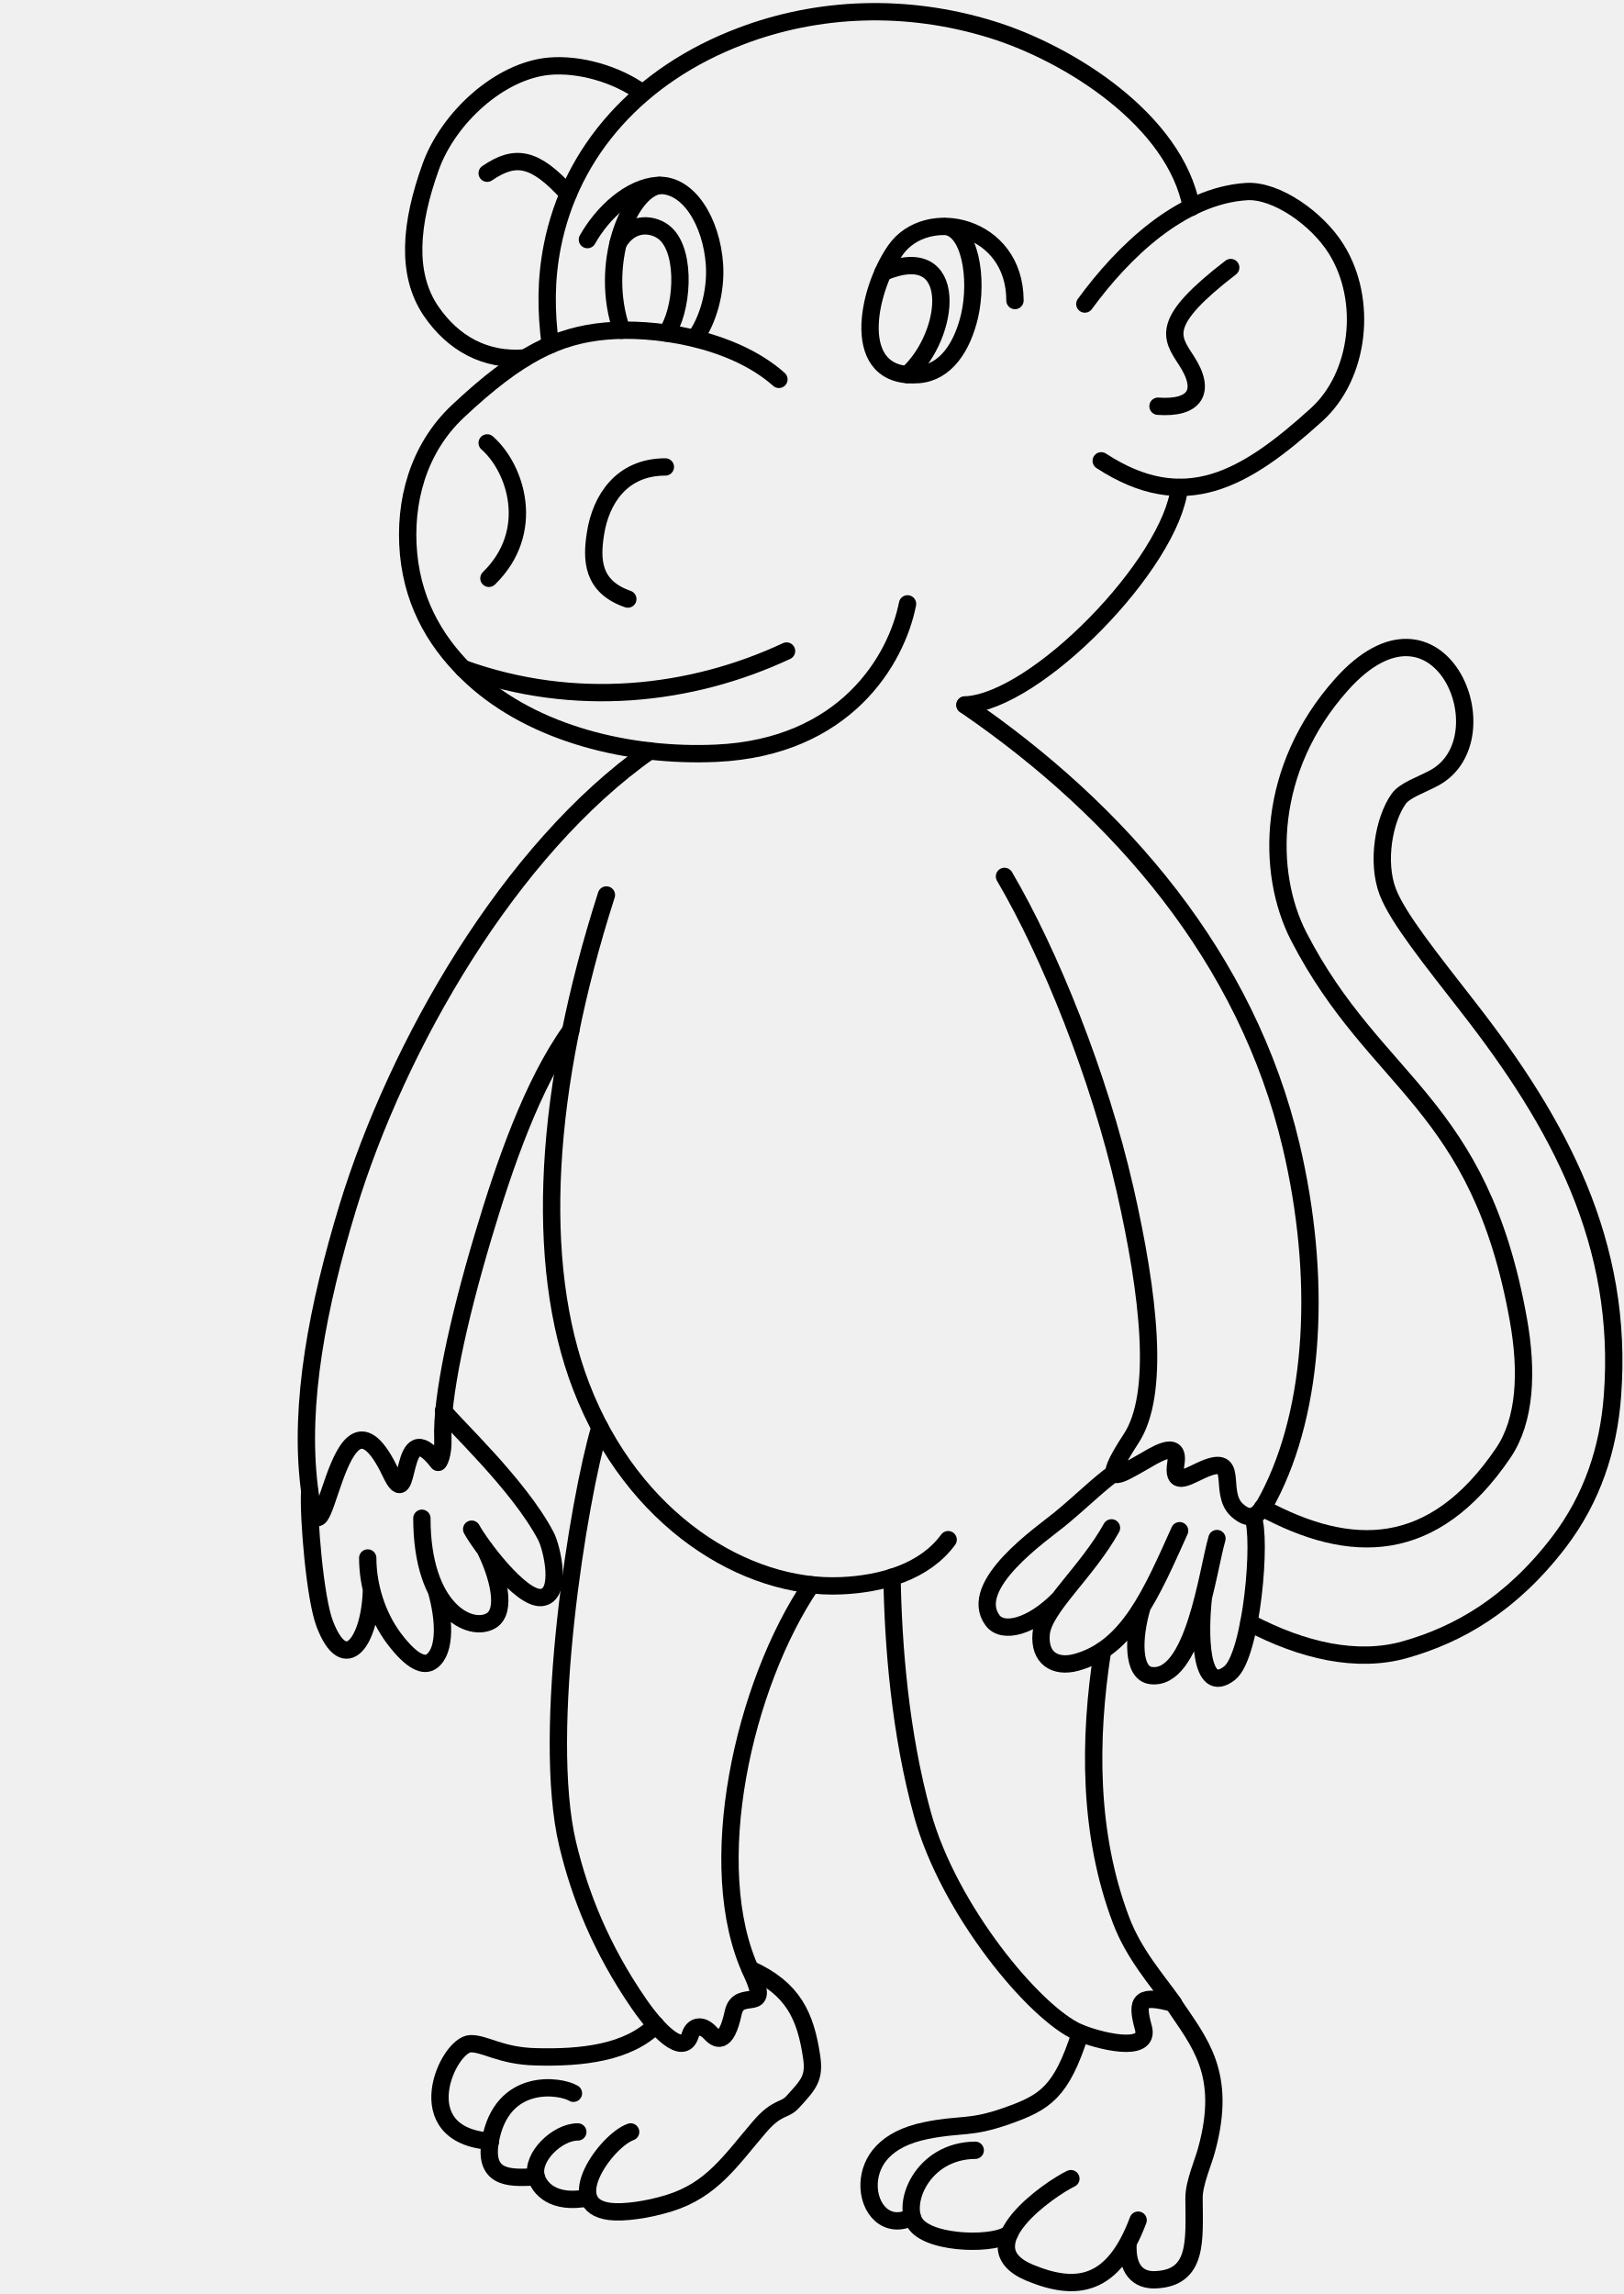
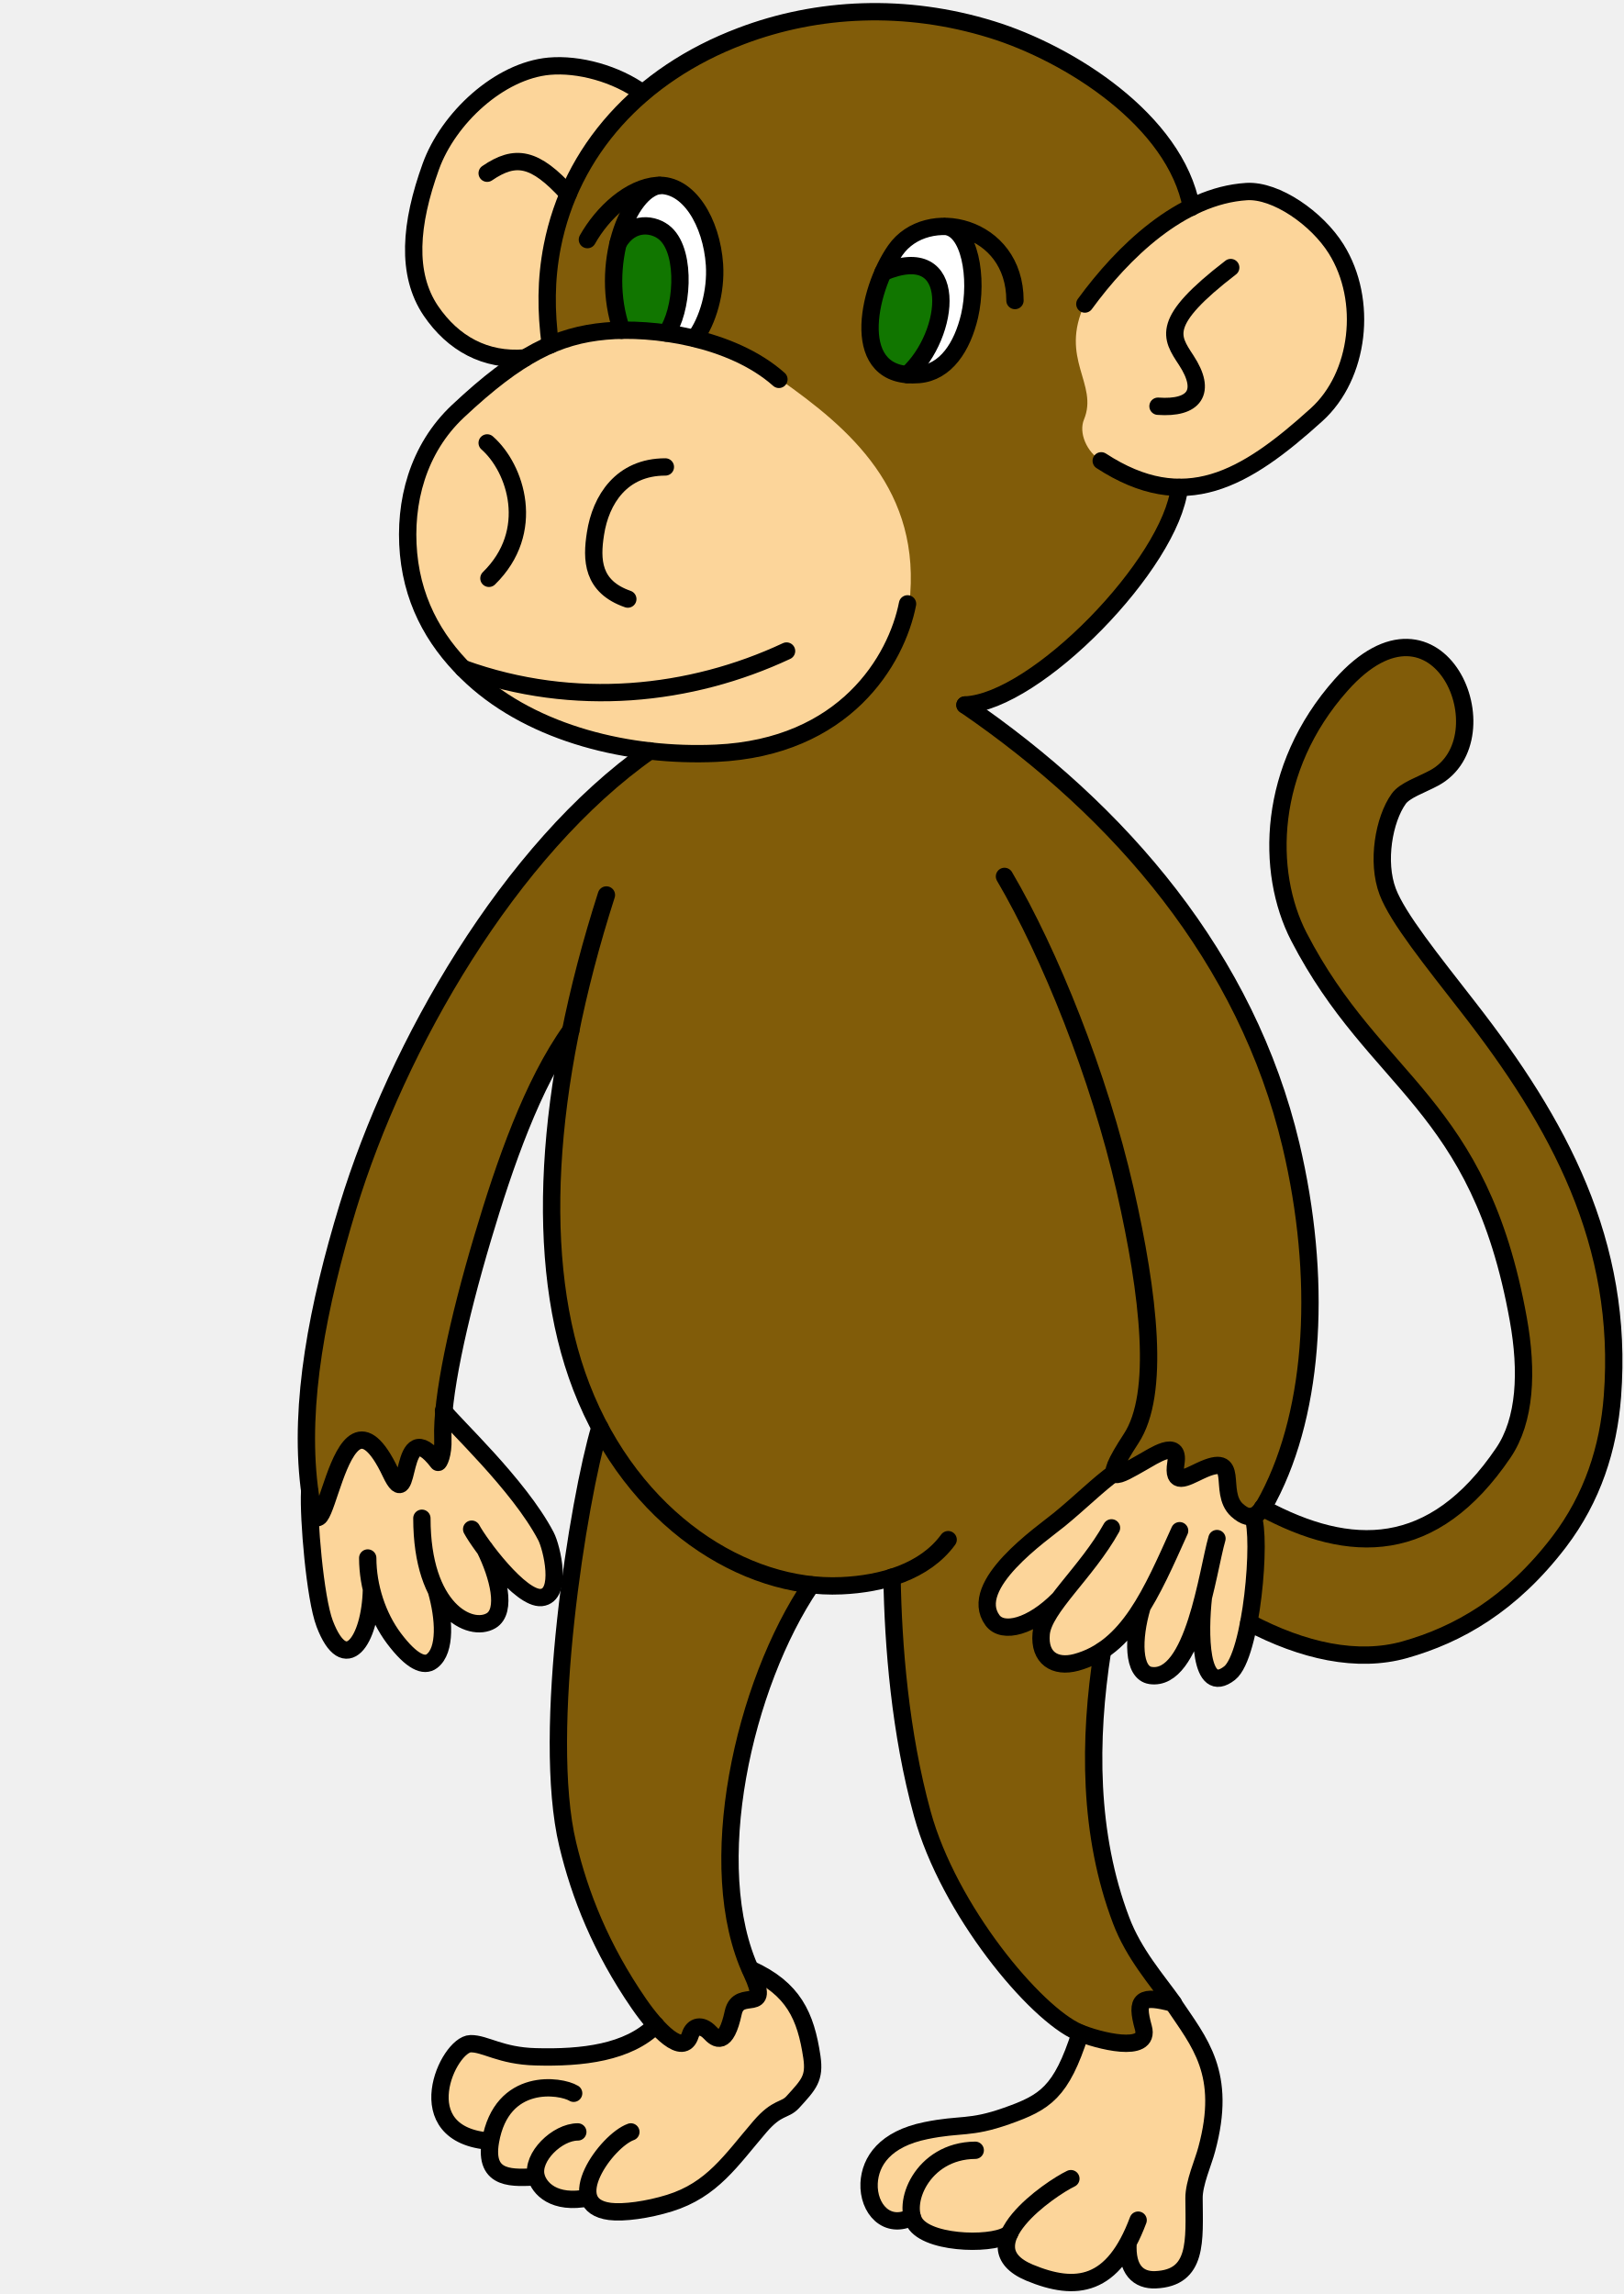
<svg xmlns="http://www.w3.org/2000/svg" xml:space="preserve" width="74.348mm" height="105.04mm" version="1.1" style="shape-rendering:geometricPrecision; text-rendering:geometricPrecision; image-rendering:optimizeQuality; fill-rule:evenodd; clip-rule:evenodd" viewBox="0 0 7435 10504">
  <defs>
    <style type="text/css">
   
    .str0 {stroke:black;stroke-width:79.37;stroke-linecap:round;stroke-linejoin:round}
-     .fil0 {fill:none}
+     .fil4 {fill:none}
+     .fil0 {fill:#117600}
+     .fil3 {fill:#815C09}
+     .fil2 {fill:#FCD59A}
+     .fil1 {fill:white}
   
  </style>
  </defs>
+   <g id="Colour">
+     <path class="fil0" d="M3051 1525c72,-95 95,-362 -4,-455 -49,-46 -155,-63 -217,43 -29,120 -31,264 16,398 62,-1 131,3 204,13z" />
+     <path class="fil0" d="M4155 1715c203,-183 243,-618 -111,-468 -84,188 -105,450 111,468z" />
+     <path class="fil1" d="M3271 1212c-12,-189 -113,-364 -251,-363 -79,12 -154,120 -190,264 62,-106 167,-89 217,-43 99,92 75,359 4,455 43,6 86,14 130,25 60,-81 98,-214 90,-337z" />
+     <path class="fil1" d="M4440 1447c40,-173 2,-405 -115,-411 -88,0 -173,36 -225,109 -20,29 -40,64 -56,102 354,-150 313,285 111,468 16,1 33,1 52,0 125,-10 201,-128 233,-268z" />
+     <path class="fil2" d="M2529 1127c16,-83 41,-163 73,-240 75,-176 190,-333 341,-461 -122,-89 -293,-135 -428,-123 -229,21 -462,238 -542,459 -95,263 -114,492 0,661 102,150 250,231 431,216 40,-24 78,-44 116,-60 -20,-155 -21,-297 9,-451z" />
+     <path class="fil2" d="M2501 7034c-124,-237 -429,-517 -469,-574 -5,48 -6,91 -5,128 3,74 -18,113 -22,109 -187,-243 -117,260 -217,48 -250,-530 -308,551 -370,86 -6,119 24,487 69,605 93,244 209,80 214,-158 20,83 55,162 103,225 82,109 139,131 174,104 65,-49 57,-196 20,-324 73,142 188,175 251,138 74,-44 33,-206 -29,-330 73,99 190,231 260,224 100,-10 48,-230 21,-281z" />
+     <path class="fil2" d="M5527 9841c95,-349 -34,-490 -153,-668 -149,-38 -175,-21 -138,112 33,118 -196,63 -288,25 -87,271 -161,317 -337,379 -170,60 -209,34 -370,67 -187,38 -255,140 -260,241 -5,117 82,214 197,154 4,13 9,25 17,35 75,95 379,94 429,39 -32,67 -19,134 91,180 188,79 341,70 452,-138 -8,125 48,173 125,170 196,-8 178,-180 177,-373 -1,-69 43,-166 58,-224z" />
+     <path class="fil2" d="M5496 6735c-68,32 -128,70 -111,-36 18,-116 -105,-30 -156,-2 -60,34 -118,69 -126,48 -70,50 -158,137 -251,213 -78,64 -424,300 -306,461 47,64 179,31 305,-97 -45,59 -78,112 -82,159 -10,111 63,157 160,131 44,-12 84,-30 121,-54 72,-48 130,-117 181,-200 -43,145 -43,302 39,314 125,18 196,-177 242,-360 -18,161 -19,458 120,349 102,-81 147,-626 106,-718 -20,6 -43,-1 -72,-28 -93,-85 25,-272 -169,-180z" />
+     <path class="fil2" d="M3251 9306c-38,-40 -77,-29 -90,11 -23,74 -91,29 -158,-45 -126,126 -336,151 -550,145 -160,-4 -231,-61 -298,-60 -103,2 -296,419 91,447 -32,185 111,166 210,163 15,54 83,128 240,95 11,32 40,56 97,64 62,8 173,-7 273,-38 196,-61 281,-195 414,-350 80,-93 113,-72 150,-112 75,-82 102,-110 88,-207 -28,-189 -85,-313 -281,-402 2,5 4,9 6,13 94,200 -59,65 -84,183 -34,158 -79,122 -107,92z" />
+     <path class="fil3" d="M6884 6653c-321,473 -700,469 -1103,251 -14,20 -28,33 -44,38 26,58 18,298 -17,486 248,131 497,186 714,125 244,-69 487,-206 707,-494 153,-200 226,-428 244,-666 54,-702 -247,-1252 -660,-1782 -168,-215 -323,-408 -369,-529 -52,-138 -17,-331 50,-425 28,-40 104,-64 163,-96 333,-181 22,-929 -426,-426 -340,382 -347,855 -194,1153 352,683 826,756 1005,1752 43,239 33,462 -69,612z" />
+     <path class="fil3" d="M2847 1512c-47,-134 -46,-279 -16,-398 35,-144 111,-252 190,-264 138,-1 238,174 251,363 8,123 -30,257 -90,337 -44,-11 -87,-19 -130,-25 -72,-10 -142,-14 -204,-13zm3064 3732c-202,-856 -779,-1528 -1493,-2016 327,-13 944,-650 982,-996 217,1 411,-136 628,-332 197,-178 237,-524 90,-759 -88,-141 -276,-271 -410,-263 -88,6 -173,31 -253,71 -74,-397 -558,-704 -915,-814 -394,-121 -797,-103 -1147,30 -172,65 -324,154 -450,262 -151,129 -267,285 -341,461 -32,76 -57,156 -73,240 -30,155 -29,297 -9,451 -38,16 -76,36 -116,60 -92,56 -191,135 -307,244 -183,172 -248,416 -226,653 21,221 118,391 250,525 14,14 28,28 42,41 212,195 509,302 812,336 -644,451 -1157,1350 -1383,2089 -138,453 -224,898 -177,1282 1,7 2,14 3,21 62,465 120,-616 370,-86 100,212 30,-291 217,-48 3,4 25,-35 22,-109 -1,-36 0,-79 5,-128 19,-197 85,-484 178,-793 100,-336 227,-702 403,-948 -128,633 -118,1199 49,1632 25,65 54,127 85,186 231,434 612,681 968,720 46,5 92,7 137,5 78,-4 158,-15 232,-39 5,312 37,714 139,1084 121,440 515,913 715,1000 3,1 6,2 9,4 92,37 321,93 288,-25 -37,-133 -11,-151 138,-112 -77,-108 -182,-226 -240,-380 -149,-393 -149,-825 -85,-1235 -36,24 -76,42 -121,54 -97,26 -171,-21 -160,-131 4,-47 37,-99 82,-159 -126,128 -258,161 -305,97 -118,-161 227,-397 306,-461 94,-76 181,-163 251,-213 8,21 66,-14 126,-48 51,-29 174,-114 156,2 -17,106 43,68 111,36 193,-92 75,95 169,180 29,26 52,34 72,28 16,-5 31,-19 44,-38 9,-13 17,-28 26,-44 216,-411 246,-1016 104,-1616zm-1471 -3797c-33,140 -108,258 -233,268 -19,2 -36,2 -52,0 -216,-18 -195,-280 -111,-468 17,-38 36,-72 56,-102 52,-74 137,-110 225,-109 117,6 155,238 115,411z" />
+     <path class="fil3" d="M3436 9018c-216,-485 -27,-1311 279,-1761 -356,-39 -738,-286 -968,-720 -97,325 -271,1394 -147,1909 55,230 151,475 326,729 23,34 50,69 77,98 67,74 136,119 158,45 13,-41 52,-51 90,-11 28,30 73,66 107,-92 26,-118 178,18 84,-183 -2,-4 -4,-9 -6,-13z" />
+     <path class="fil2" d="M4968 1392c166,-228 434,-495 741,-515 134,-8 322,122 410,263 147,235 107,581 -90,759 -217,196 -411,333 -627,332 -111,0 -228,-37 -356,-120 -1,-1 -2,-1 -3,-2 -67,-39 -104,-128 -79,-188 68,-164 -115,-277 4,-530z" />
+     <path class="fil2" d="M3567 1737c-108,-96 -252,-156 -397,-190l-2 0 0 0 -12 -3 -1 0 -1 0 -12 -3 0 0 -14 -3 -1 0 -12 -2 -1 0 -11 -2 -2 0 0 0 -13 -2 -1 0 -2 0 -10 -2 -1 0 -1 0 -2 0 -2 0 -6 -1 -2 0 0 0 -2 0 -2 0 -6 -1 -3 0 0 0 -1 0 -9 -1 -3 0 0 0 -3 0 -9 -1 -1 0 -10 -1 -2 0 -1 0 -10 -1 -2 0 -1 0 0 0 -10 -1 -2 0 -1 0 -10 -1 -2 0 -2 0 -10 -1 -1 0 -12 -1 -1 0 -2 0 -10 -1 -1 0 -12 -1 -1 0 -3 0 -6 0 -3 0 0 0 -3 0 -6 0 -3 0 0 0 0 0 -12 0 0 0 -11 0 0 0 0 0c-8,0 -15,0 -23,0l-1 0c-26,0 -51,2 -74,4 -88,8 -169,27 -253,63l-2 1 -2 1 0 0 -2 1 -2 1 -2 1 -2 1 -2 1 -1 0 -1 0 -2 1 -4 2 -2 1 -2 1 0 0 -2 1 -2 1 -2 1 -2 1 -2 1 -1 0 -1 0 -2 1 -7 3 0 0 0 0 -2 1 -5 3 -2 1 -1 1 -1 0 -2 1 -5 3 -2 1 0 0 -2 1 0 0 -7 4 -1 1 -1 0 -2 1 -4 2 -2 1 -2 1 0 0 0 0 -7 4 -2 1 -1 1 0 0 0 0 -9 5 -1 0 -1 1 -7 4 -2 1 0 0 -9 6 -1 1 -1 0 -9 5 -1 1 0 0c-7,4 -13,9 -20,13l0 0 0 0c-7,5 -14,9 -21,14l0 0 -1 1 -9 6 -1 1 -11 8 -2 1 -8 6 -1 1 0 0 -1 1c-10,8 -21,16 -32,24l-1 1 0 0c-7,6 -15,12 -23,18l0 0c-7,6 -15,12 -22,18l0 0 -1 1 -10 8 0 0 -1 0 -1 1 -9 7 -2 2 -2 2 -9 8 0 0 -1 0 -10 9 -1 1 0 0 -8 7 -3 3 -2 2 -10 9 0 0 -10 9 -2 2 -3 3 -5 5 -4 4 -1 1 -5 5 -5 5 -1 1 -4 4 -5 5 -3 3 -2 2 -5 5 -5 5c-183,172 -248,416 -226,653l1 10 0 1 0 4 1 6 1 4 1 6 1 5 1 6 1 5 1 5 1 5 1 6 1 4 1 6 1 5 1 4 1 7 0 0 2 9 0 1 2 10 0 0 2 9 0 0 1 5 1 6 1 4 2 6 1 4 2 6 1 4 2 6 1 3 2 7 1 3 2 7 1 2 2 7 1 2 0 1 3 9 0 0 3 9 0 1 3 8 0 1 2 5 2 4 2 5 2 4 2 4 2 5 2 4 2 5 2 4 2 4 2 5 3 5 1 2 1 2 4 8 0 1 4 8 0 0 4 8 1 1 4 7 0 0 3 6 1 2 3 5 2 4 3 4 2 3 3 5 2 3 2 4 2 4 3 5 0 1 4 6 1 1 5 7 0 0 5 8 0 0 5 7 1 1 4 6 1 1 2 3 4 5 1 2 4 5 2 3 3 5 3 3 3 3 3 4 3 3 3 4 0 0 5 6 6 8 0 0 6 7 1 1 5 6 1 1 2 2 4 4 2 2 4 5 1 1 3 4 1 1 3 4 3 3 3 4 1 1 4 5 1 1 5 5 2 2 1 1 6 6 0 0 6 6 0 0 6 6 1 1 0 0 1 1 1 1 5 5 1 1 0 0 0 0 1 1 1 1 5 5 1 1 0 0 1 1 1 1 4 4 1 1 1 1 1 1 0 0 1 1 1 1 6 5 0 0 5 4 1 1 1 1 1 1c4,4 8,7 12,11l4 3 9 8 3 3c4,4 8,7 12,10l0 0c4,3 8,7 13,10l3 3 10 8 3 3c4,3 8,6 13,10l0 0c4,3 9,7 13,10l3 2 11 8 2 2c5,3 9,6 14,9l1 0 3 2 10 7 6 4 9 6 5 3c9,6 18,11 27,16l5 3 10 6 4 2c5,3 9,5 14,8l1 1 2 1 12 6 6 3 11 6 4 2c5,2 10,5 14,7l1 1 2 1c4,2 8,4 12,6l5 2 11 5 4 2c5,2 9,4 14,6l1 1 3 1 12 5 5 2 12 5 4 2c5,2 10,4 16,6l2 1 13 5 6 2 11 4 5 2 15 5 4 2 13 4 3 1 14 5 3 1 15 5 2 1 3 1 12 4 5 2 12 4 5 1c5,2 11,3 16,5l1 0 15 4 6 1 12 3 6 1c11,3 23,6 34,8l2 1 15 3 2 1 2 0 16 3 2 0 16 3 3 1 15 3 2 0 2 0c12,2 23,4 35,6l2 0c18,3 36,6 54,8l3 0 16 2 1 0 1 0c107,13 215,17 320,12 590,-27 825,-426 876,-684 61,-524 -278,-808 -590,-1028z" />
+   </g>
  <g id="lineart">
-     <g id="_747924128">
-       <path class="fil0 str0" d="M2520 1579c-20,-155 -21,-297 9,-451 86,-438 399,-787 865,-963 350,-133 753,-152 1147,-30 357,110 841,417 915,814" />
-       <path class="fil0 str0" d="M4968 1392c173,-237 439,-496 741,-515 134,-8 322,122 410,263 147,235 107,581 -90,759 -328,297 -605,459 -986,211" />
-       <path class="fil0 str0" d="M4419 3228c327,-13 944,-650 982,-996" />
-       <path class="fil0 str0" d="M5636 1225c-325,250 -274,317 -204,424 96,146 37,223 -129,211" />
-       <path class="fil0 str0" d="M2231 793c129,-88 218,-74 371,95" />
-       <path class="fil0 str0" d="M2943 426c-122,-89 -293,-135 -428,-123 -229,21 -462,238 -542,459 -95,263 -114,492 0,661 102,150 250,231 431,216" />
-       <path class="fil0 str0" d="M2690 1097c70,-124 195,-239 320,-248 144,-10 249,169 262,363 8,123 -30,257 -90,337" />
-       <path class="fil0 str0" d="M3020 849c-144,22 -277,366 -173,663" />
-       <path class="fil0 str0" d="M4325 1036c117,6 155,238 115,411 -33,140 -108,258 -233,268 -321,26 -237,-383 -107,-569 144,-206 548,-117 548,230" />
-       <path class="fil0 str0" d="M4044 1247c354,-150 313,285 111,468" />
-       <path class="fil0 str0" d="M2831 1113c62,-106 167,-89 217,-43 99,92 75,359 4,455" />
-       <path class="fil0 str0" d="M2231 2028c132,116 227,406 8,620" />
-       <path class="fil0 str0" d="M3047 2138c-201,0 -296,150 -320,305 -19,120 -16,243 148,300" />
-       <path class="fil0 str0" d="M3567 1737c-216,-192 -581,-241 -794,-221 -219,20 -398,106 -676,367 -183,172 -248,416 -226,653 23,243 139,425 292,566 283,260 721,365 1117,347 590,-27 825,-426 876,-684" />
-       <path class="fil0 str0" d="M2121 3061c510,184 1043,125 1481,-80" />
-       <path class="fil0 str0" d="M2976 3438c-644,451 -1157,1350 -1383,2089 -138,453 -224,898 -177,1282 64,517 119,-602 373,-65 100,212 30,-291 217,-48 3,4 25,-35 22,-109 -7,-185 68,-535 183,-921 100,-336 227,-702 403,-948" />
-       <path class="fil0 str0" d="M2777 4098c-282,879 -335,1682 -115,2252 236,612 752,931 1191,911 186,-8 382,-64 489,-211" />
-       <path class="fil0 str0" d="M4419 3228c713,488 1290,1160 1493,2016 142,600 112,1205 -104,1616 -38,73 -74,117 -143,55 -93,-85 25,-272 -169,-180 -68,32 -128,70 -111,-36 18,-116 -105,-30 -156,-2 -104,59 -200,121 -49,-110 134,-204 82,-657 -28,-1141 -119,-521 -344,-1079 -552,-1433" />
-       <path class="fil0 str0" d="M2747 6537c-97,325 -271,1394 -147,1909 55,230 151,475 326,729 82,119 203,246 235,143 13,-41 52,-51 90,-11 28,30 73,66 107,-92 26,-118 178,18 84,-183 -226,-483 -36,-1320 273,-1775" />
-       <path class="fil0 str0" d="M4085 7222c5,312 37,714 139,1084 121,440 515,913 715,1000 86,37 331,101 297,-21 -37,-133 -11,-151 138,-112 -77,-108 -182,-226 -240,-380 -149,-393 -149,-825 -85,-1235" />
-       <path class="fil0 str0" d="M3003 9273c-126,126 -336,151 -550,145 -160,-4 -231,-61 -298,-60 -103,2 -296,419 91,447" />
-       <path class="fil0 str0" d="M2626 9585c-59,-36 -329,-77 -381,220 -32,185 110,166 210,163" />
-       <path class="fil0 str0" d="M2646 9762c-94,0 -213,115 -191,203 13,54 79,131 239,98" />
-       <path class="fil0 str0" d="M2888 9762c-112,40 -324,335 -96,364 62,8 173,-7 273,-38 196,-61 281,-195 414,-350 80,-93 113,-72 150,-112 75,-82 102,-110 88,-207 -28,-189 -85,-313 -281,-402" />
-       <path class="fil0 str0" d="M4947 9310c-87,271 -161,317 -337,379 -170,60 -209,34 -370,67 -187,38 -255,140 -260,241 -5,117 82,214 197,154" />
-       <path class="fil0 str0" d="M4466 9846c-246,2 -341,252 -271,340 75,95 379,94 429,39" />
-       <path class="fil0 str0" d="M4904 9976c-93,44 -479,308 -190,430 216,90 384,65 498,-240m-46 103c-8,125 48,173 125,170 196,-8 178,-180 177,-373 -1,-69 43,-166 58,-224 95,-349 -34,-490 -153,-668" />
-       <path class="fil0 str0" d="M1418 6830c-6,119 24,487 69,605 93,244 209,80 214,-158m-17 -143c0,131 45,268 120,368 82,109 139,131 174,104 65,-49 57,-196 20,-324m-66 -330c0,418 221,526 317,469 74,-44 33,-206 -29,-330m-60 -89c37,69 224,322 319,313 100,-10 48,-230 21,-281 -124,-237 -429,-517 -469,-574" />
-       <path class="fil0 str0" d="M5102 6745c-70,50 -158,137 -251,213 -78,64 -424,300 -306,461 47,64 179,31 305,-97m240 -326c-114,205 -311,366 -322,485 -10,111 63,157 160,131 239,-64 346,-319 474,-603m-172 349c-43,145 -43,302 39,314 199,29 261,-480 304,-627m-62 267c-18,161 -19,458 120,349 102,-81 148,-624 106,-716" />
-       <path class="fil0 str0" d="M5781 6904c403,218 782,222 1103,-251 102,-150 112,-373 69,-612 -179,-997 -652,-1069 -1005,-1752 -153,-297 -146,-771 194,-1153 448,-503 759,245 426,426 -59,32 -135,56 -163,96 -67,94 -102,288 -50,425 46,121 202,314 369,529 413,530 714,1079 660,1782 -18,237 -91,465 -244,666 -220,288 -463,425 -707,494 -217,61 -466,6 -714,-125" />
-     </g>
+     <path class="fil4 str0" d="M2520 1579c-20,-155 -21,-297 9,-451 86,-438 399,-787 865,-963 350,-133 753,-152 1147,-30 357,110 841,417 915,814" />
+     <path class="fil4 str0" d="M4968 1392c173,-237 439,-496 741,-515 134,-8 322,122 410,263 147,235 107,581 -90,759 -328,297 -605,459 -986,211" />
+     <path class="fil4 str0" d="M4419 3228c327,-13 944,-650 982,-996" />
+     <path class="fil4 str0" d="M5636 1225c-325,250 -274,317 -204,424 96,146 37,223 -129,211" />
+     <path class="fil4 str0" d="M2231 793c129,-88 218,-74 371,95" />
+     <path class="fil4 str0" d="M2943 426c-122,-89 -293,-135 -428,-123 -229,21 -462,238 -542,459 -95,263 -114,492 0,661 102,150 250,231 431,216" />
+     <path class="fil4 str0" d="M2690 1097c70,-124 195,-239 320,-248 144,-10 249,169 262,363 8,123 -30,257 -90,337" />
+     <path class="fil4 str0" d="M3020 849c-144,22 -277,366 -173,663" />
+     <path class="fil4 str0" d="M4325 1036c117,6 155,238 115,411 -33,140 -108,258 -233,268 -321,26 -237,-383 -107,-569 144,-206 548,-117 548,230" />
+     <path class="fil4 str0" d="M4044 1247c354,-150 313,285 111,468" />
+     <path class="fil4 str0" d="M2831 1113c62,-106 167,-89 217,-43 99,92 75,359 4,455" />
+     <path class="fil4 str0" d="M2231 2028c132,116 227,406 8,620" />
+     <path class="fil4 str0" d="M3047 2138c-201,0 -296,150 -320,305 -19,120 -16,243 148,300" />
+     <path class="fil4 str0" d="M3567 1737c-216,-192 -581,-241 -794,-221 -219,20 -398,106 -676,367 -183,172 -248,416 -226,653 23,243 139,425 292,566 283,260 721,365 1117,347 590,-27 825,-426 876,-684" />
+     <path class="fil4 str0" d="M2121 3061c510,184 1043,125 1481,-80" />
+     <path class="fil4 str0" d="M2976 3438c-644,451 -1157,1350 -1383,2089 -138,453 -224,898 -177,1282 64,517 119,-602 373,-65 100,212 30,-291 217,-48 3,4 25,-35 22,-109 -7,-185 68,-535 183,-921 100,-336 227,-702 403,-948" />
+     <path class="fil4 str0" d="M2777 4098c-282,879 -335,1682 -115,2252 236,612 752,931 1191,911 186,-8 382,-64 489,-211" />
+     <path class="fil4 str0" d="M4419 3228c713,488 1290,1160 1493,2016 142,600 112,1205 -104,1616 -38,73 -74,117 -143,55 -93,-85 25,-272 -169,-180 -68,32 -128,70 -111,-36 18,-116 -105,-30 -156,-2 -104,59 -200,121 -49,-110 134,-204 82,-657 -28,-1141 -119,-521 -344,-1079 -552,-1433" />
+     <path class="fil4 str0" d="M2747 6537c-97,325 -271,1394 -147,1909 55,230 151,475 326,729 82,119 203,246 235,143 13,-41 52,-51 90,-11 28,30 73,66 107,-92 26,-118 178,18 84,-183 -226,-483 -36,-1320 273,-1775" />
+     <path class="fil4 str0" d="M4085 7222c5,312 37,714 139,1084 121,440 515,913 715,1000 86,37 331,101 297,-21 -37,-133 -11,-151 138,-112 -77,-108 -182,-226 -240,-380 -149,-393 -149,-825 -85,-1235" />
+     <path class="fil4 str0" d="M3003 9273c-126,126 -336,151 -550,145 -160,-4 -231,-61 -298,-60 -103,2 -296,419 91,447m381 -220c-59,-36 -329,-77 -381,220 -32,185 111,166 210,163m190 -206c-94,0 -213,115 -191,203 13,54 81,131 241,98m193 -301c-112,40 -324,335 -96,364 62,8 173,-7 273,-38 196,-61 281,-195 414,-350 80,-93 113,-72 150,-112 75,-82 102,-110 88,-207 -28,-189 -85,-313 -281,-402" />
+     <path class="fil4 str0" d="M4947 9310c-87,271 -161,317 -337,379 -170,60 -209,34 -370,67 -187,38 -255,140 -260,241 -5,117 82,214 197,154" />
+     <path class="fil4 str0" d="M4466 9846c-246,2 -341,252 -271,340 75,95 379,94 429,39" />
+     <path class="fil4 str0" d="M4904 9976c-93,44 -479,308 -190,430 216,90 384,65 498,-240m-46 103c-8,125 48,173 125,170 196,-8 178,-180 177,-373 -1,-69 43,-166 58,-224 95,-349 -34,-490 -153,-668" />
+     <path class="fil4 str0" d="M1418 6830c-6,119 24,487 69,605 93,244 209,80 214,-158m-17 -143c0,131 45,268 120,368 82,109 139,131 174,104 65,-49 57,-196 20,-324m-66 -330c0,418 221,526 317,469 74,-44 33,-206 -29,-330m-60 -89c37,69 224,322 319,313 100,-10 48,-230 21,-281 -124,-237 -429,-517 -469,-574" />
+     <path class="fil4 str0" d="M5102 6745c-70,50 -158,137 -251,213 -78,64 -424,300 -306,461 47,64 179,31 305,-97m240 -326c-114,205 -311,366 -322,485 -10,111 63,157 160,131 239,-64 346,-319 474,-603m-172 349c-43,145 -43,302 39,314 199,29 261,-480 304,-627m-62 267c-18,161 -19,458 120,349 102,-81 147,-626 106,-718" />
+     <path class="fil4 str0" d="M5781 6904c403,218 782,222 1103,-251 102,-150 112,-373 69,-612 -179,-997 -652,-1069 -1005,-1752 -153,-297 -146,-771 194,-1153 448,-503 759,245 426,426 -59,32 -135,56 -163,96 -67,94 -102,288 -50,425 46,121 202,314 369,529 413,530 714,1079 660,1782 -18,237 -91,465 -244,666 -220,288 -463,425 -707,494 -217,61 -466,6 -714,-125" />
  </g>
</svg>
